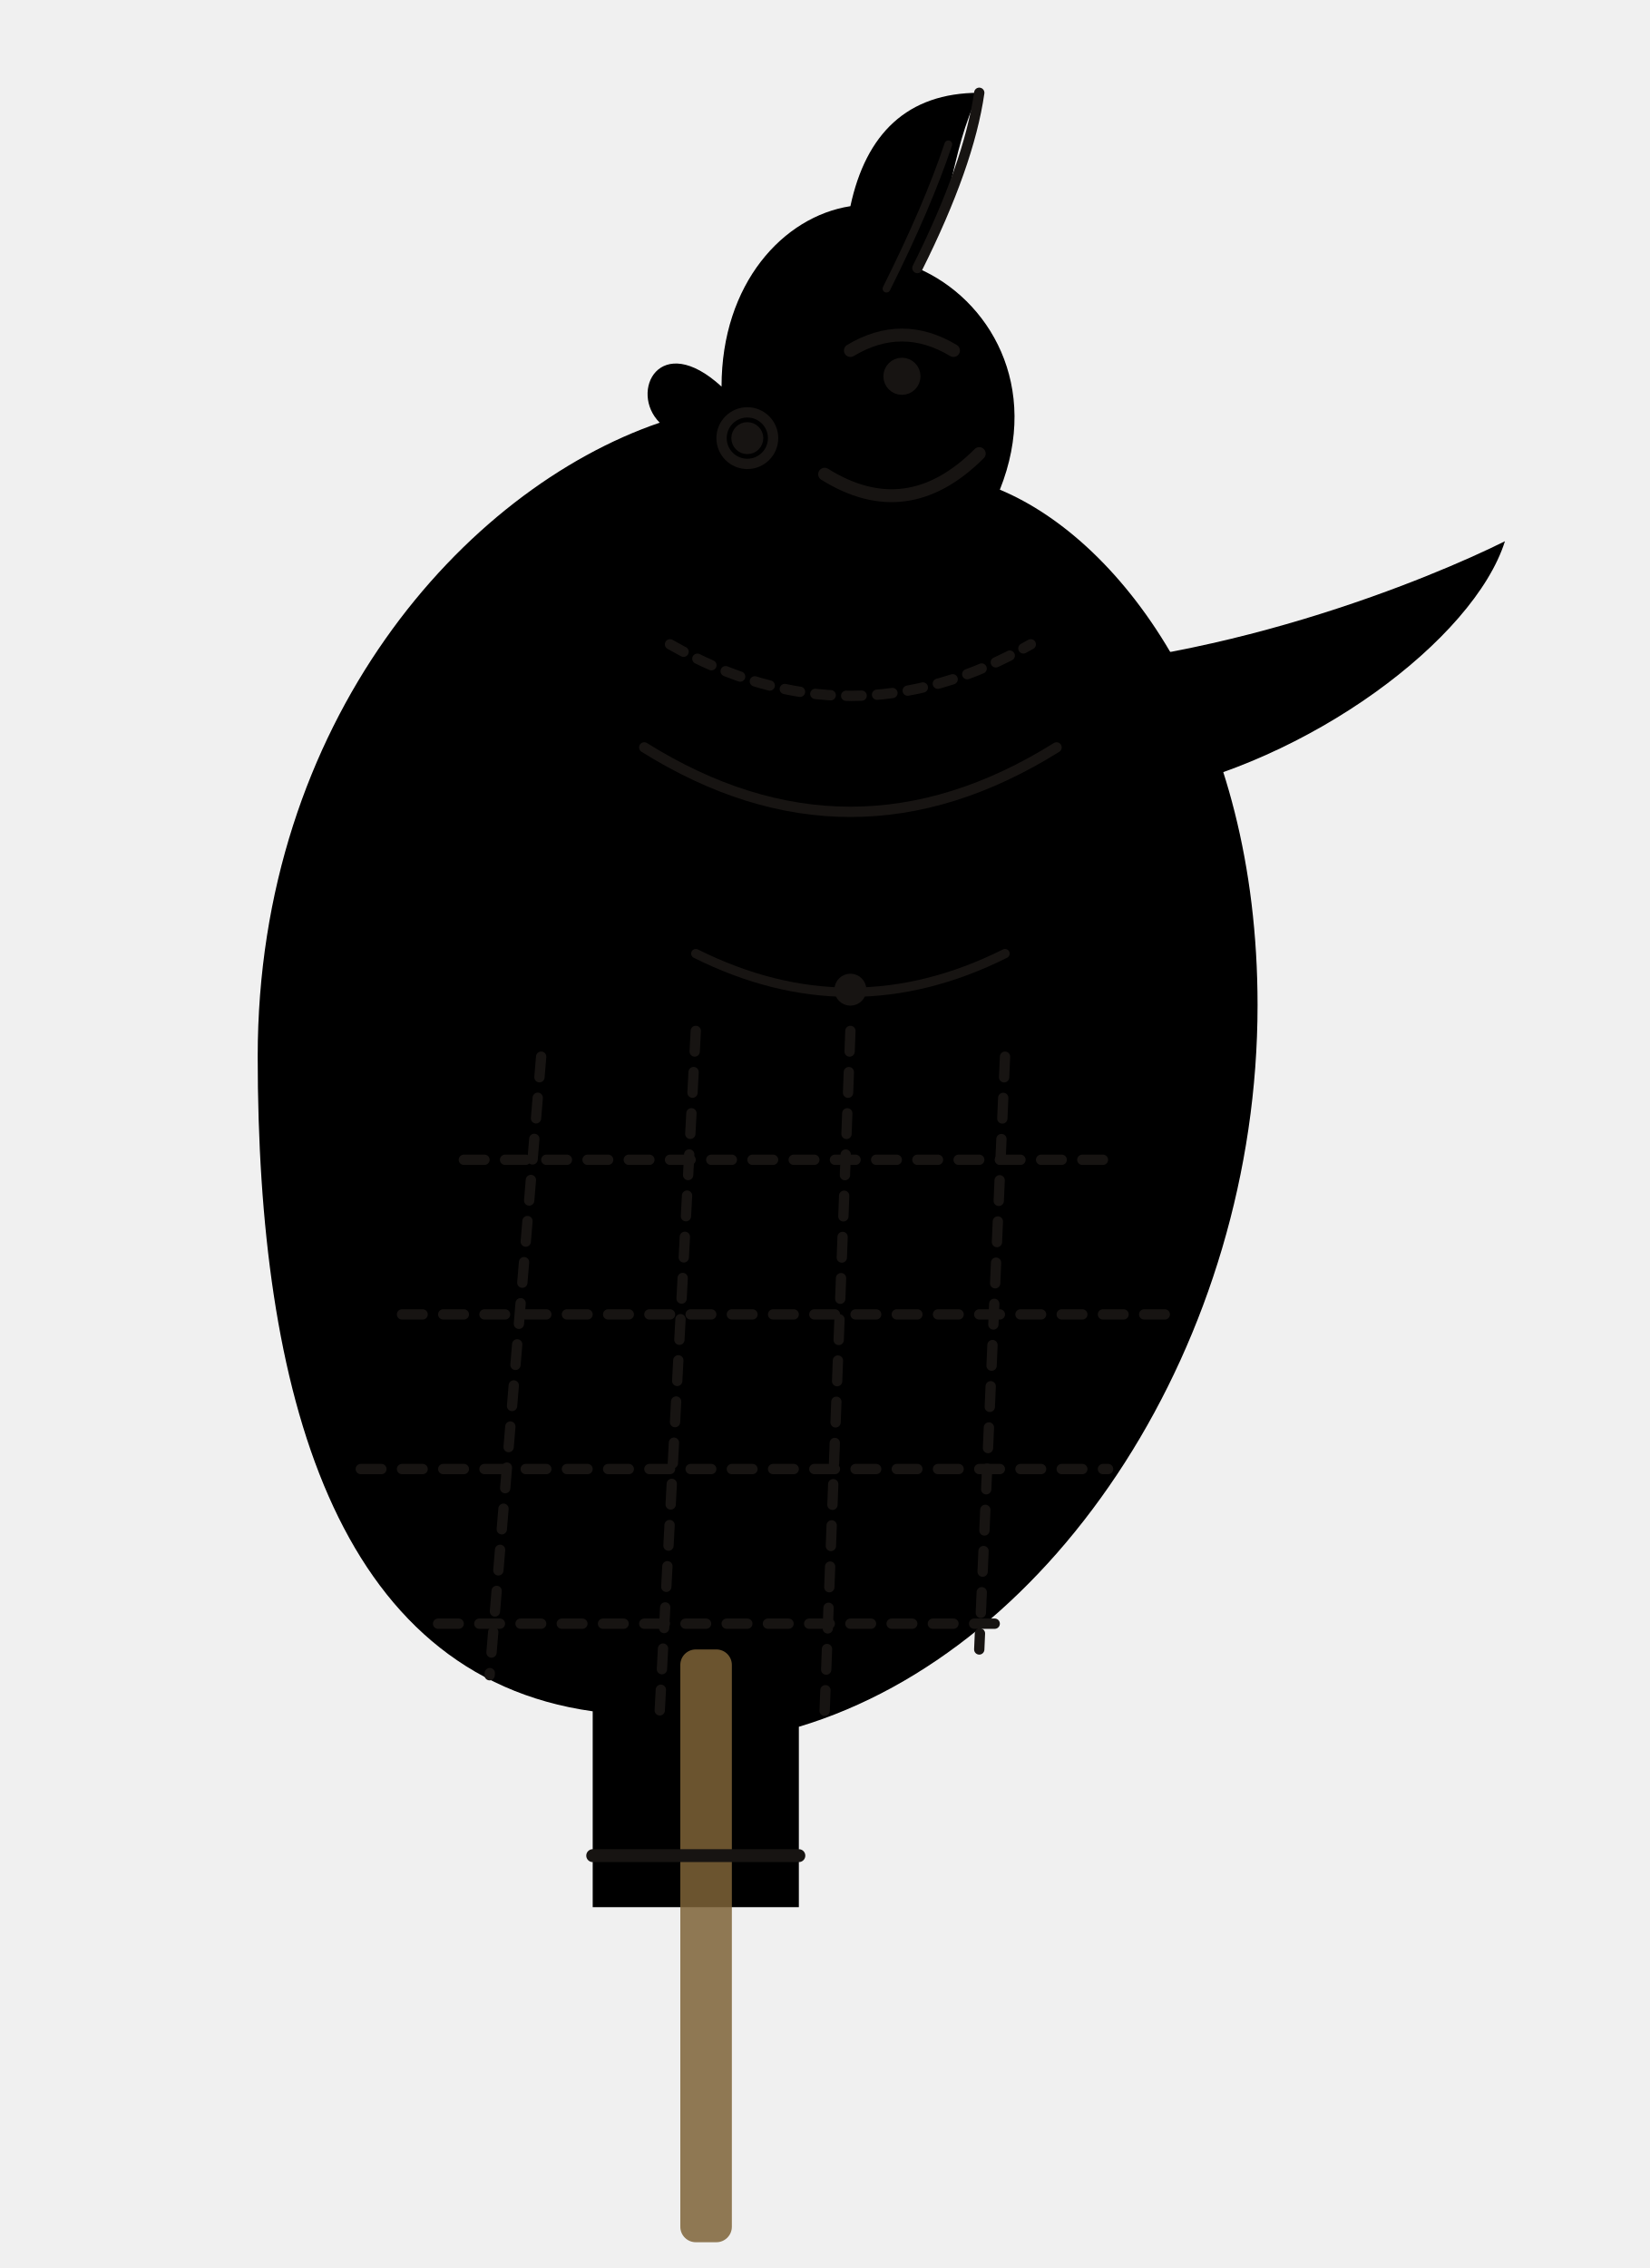
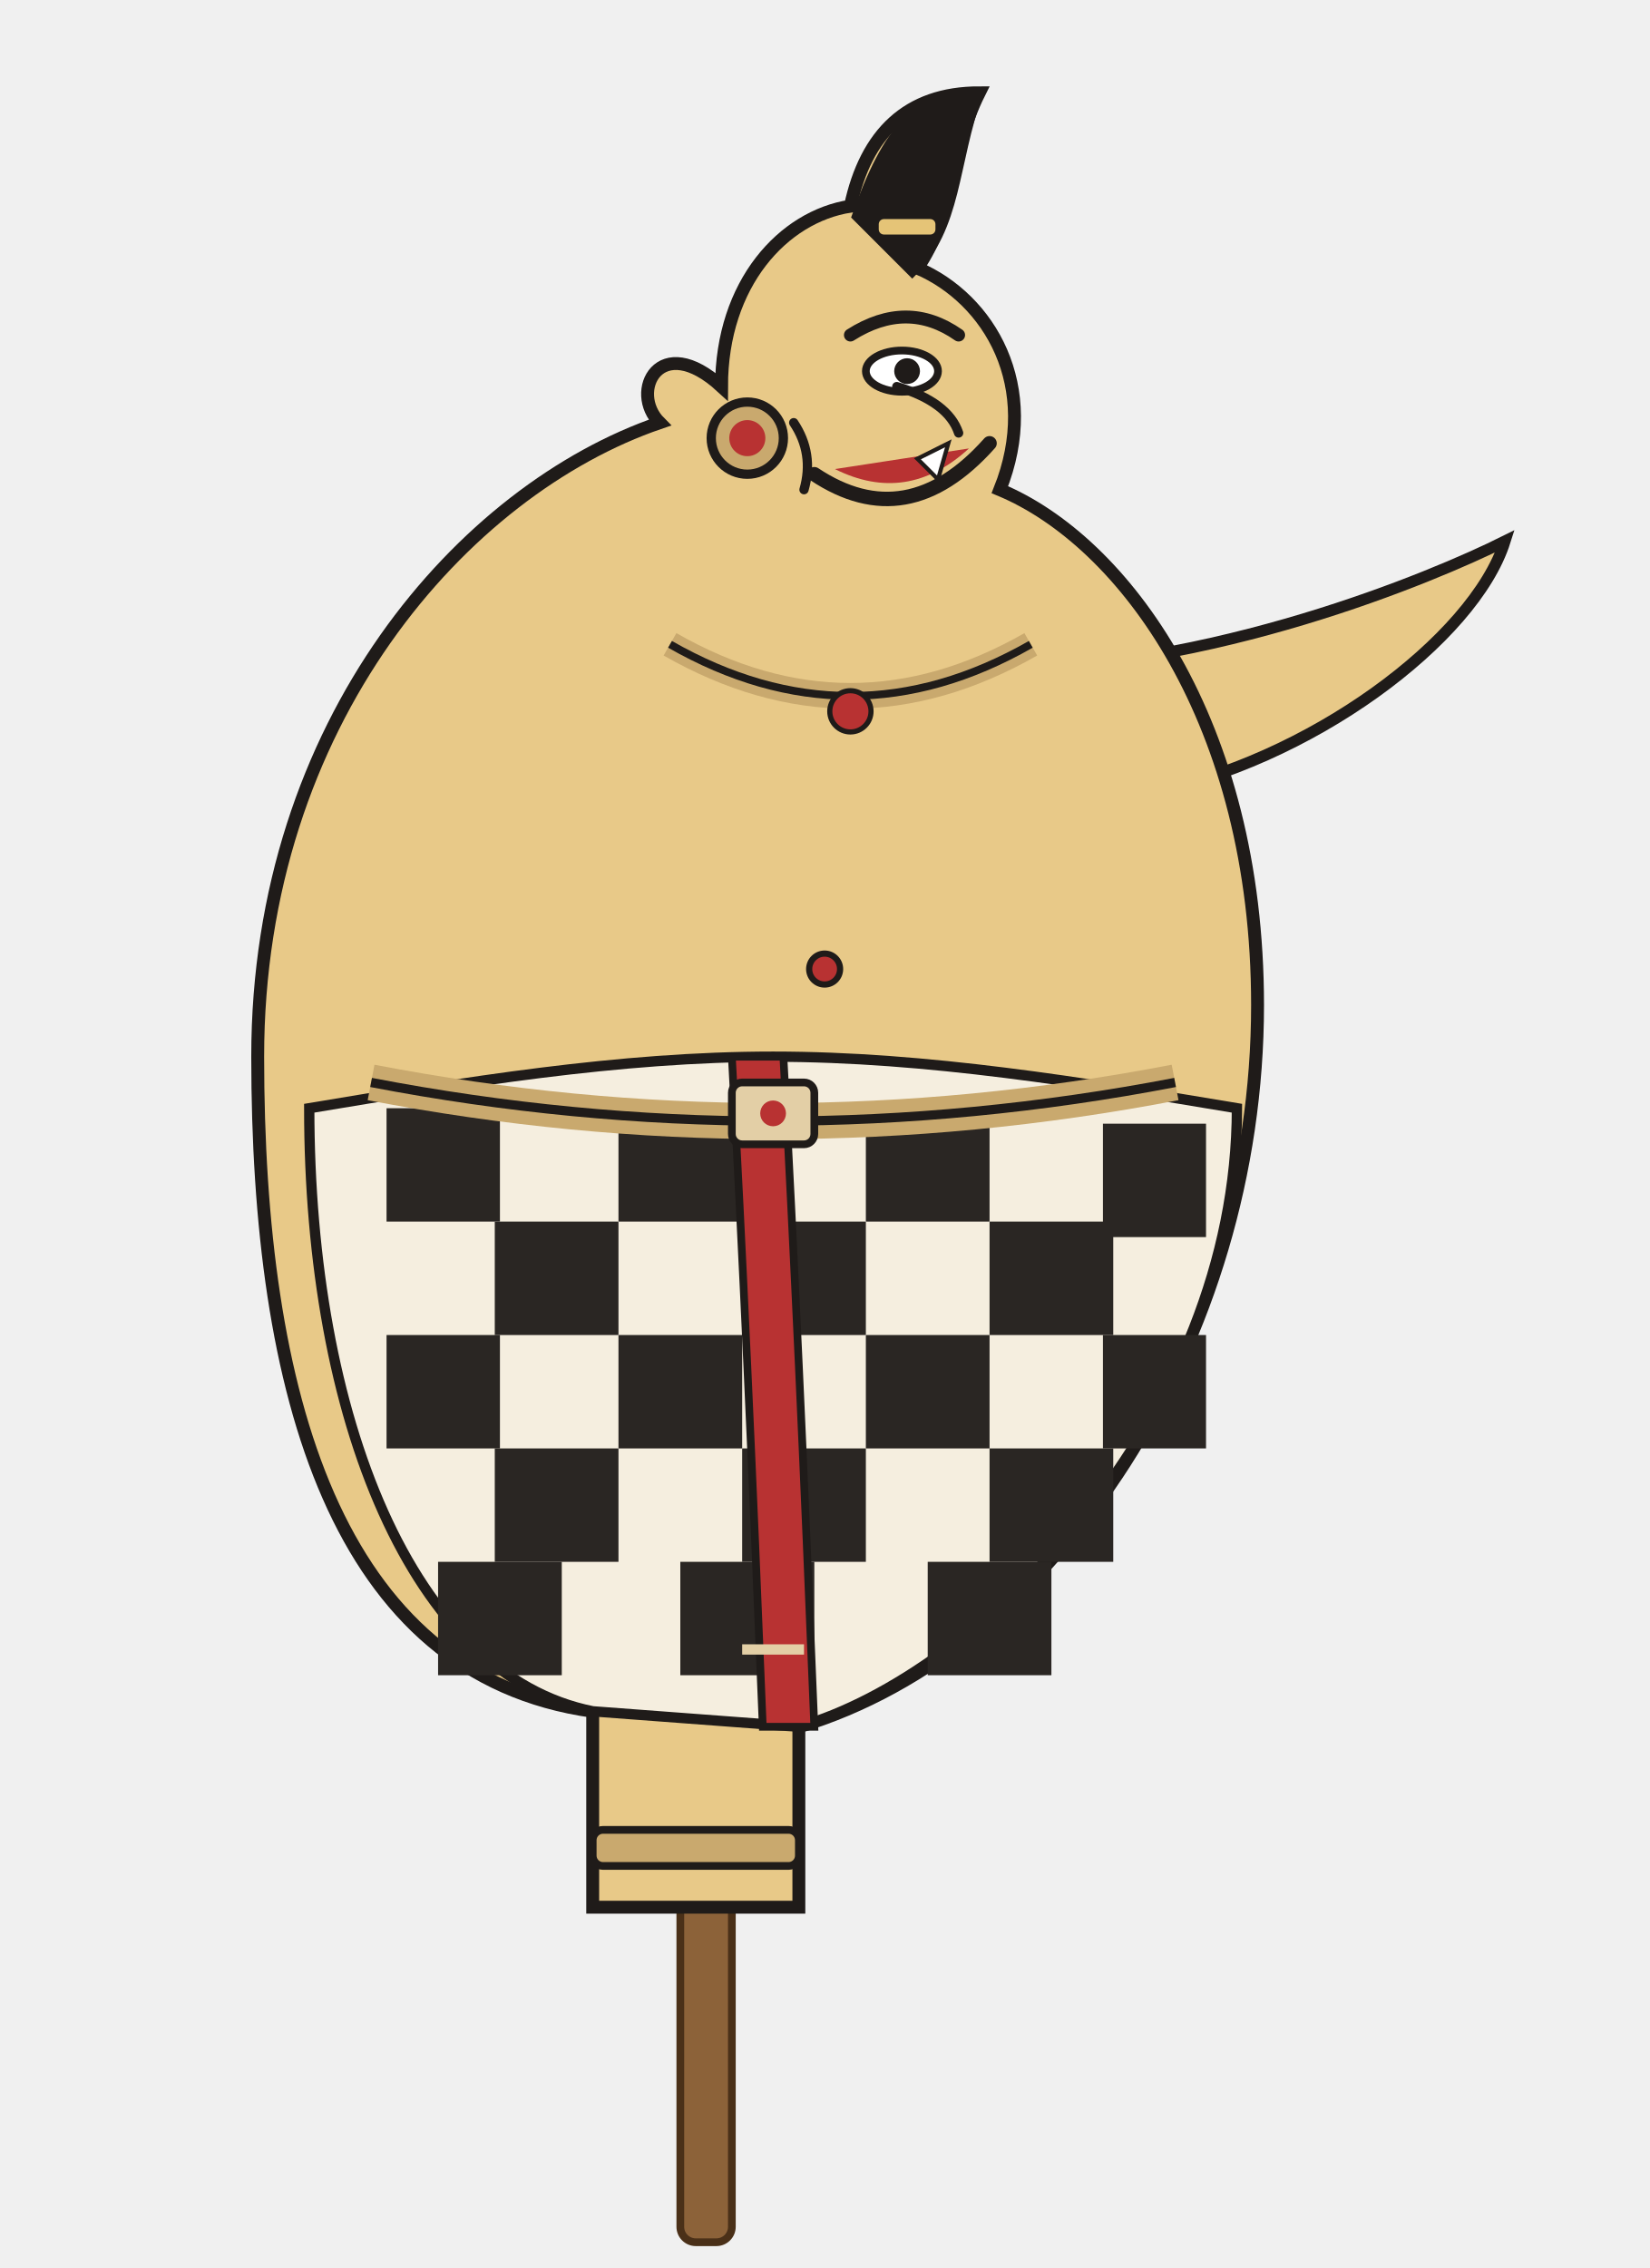
<svg xmlns="http://www.w3.org/2000/svg" viewBox="0 0 320 440" fill="none">
-   <path d="M140,75             C140,55 152,42 165,40             C168,26 176,18 190,18             C184,30 185,42 178,52             C192,58 202,75 194,95             C218,105 244,140 244,195             C244,260 205,320 155,335             L155,370 L115,370 L115,332             C65,325 50,270 50,205             C50,140 90,95 128,82             C122,76 128,64 140,75 Z" fill="currentColor" />
-   <path d="M192,130 C235,130 278,112 292,105 C286,124 254,148 222,154 Z" fill="currentColor" />
-   <path d="M110,145 C85,165 78,195 95,200 C110,190 115,168 110,145 Z" fill="currentColor" />
-   <rect x="132" y="320" width="10" height="115" rx="3" fill="#7E6337" opacity="0.85" />
-   <g stroke="#171412" stroke-width="2.2" stroke-linecap="round" stroke-linejoin="round" fill="none">
-     <path d="M165,68 Q175,62 185,68" stroke-width="2.5" />
-     <circle cx="175" cy="73" r="2.5" fill="#171412" />
-     <path d="M160,92 Q176,102 190,88" stroke-width="2.5" />
-     <path d="M178,52 Q188,32 190,18" stroke-width="2" />
-     <path d="M172,56 Q180,40 184,28" stroke-width="1.5" />
-     <circle cx="145" cy="85" r="5" stroke-width="2" />
-     <circle cx="145" cy="85" r="2" fill="#171412" />
-     <path d="M130,125 Q165,145 200,125" stroke-width="2" stroke-dasharray="3 3" />
-     <path d="M125,145 Q165,170 205,145" stroke-width="2" />
-     <path d="M90,225 L215,225 M78,255 L228,255 M70,285 L215,285 M85,315 L195,315" stroke-width="2" stroke-dasharray="4 4" />
-     <path d="M105,205 L95,325 M135,200 L128,332 M165,200 L160,332 M195,205 L190,320" stroke-width="2" stroke-dasharray="4 4" />
-     <path d="M135,185 Q165,200 195,185" stroke-width="1.8" />
-     <circle cx="165" cy="192" r="2" fill="#171412" />
-     <line x1="115" y1="360" x2="155" y2="360" stroke-width="2.5" />
+   <defs>
+     <filter id="goldGlow" x="-10%" y="-10%" width="120%" height="120%">
+       <feDropShadow dx="0" dy="4" stdDeviation="6" flood-color="#C9A96E" flood-opacity="0.35" />
+     </filter>
+   </defs>
+   <rect x="132" y="310" width="10" height="125" rx="3" fill="#8C6239" stroke="#4A3018" stroke-width="1.5" />
+   <rect x="134" y="190" width="6" height="130" rx="2" fill="#5C3D1E" opacity="0.6" />
+   <path d="M192,130 C235,130 278,112 292,105 C286,124 254,148 222,154 Z" fill="#E8C988" stroke="#1F1B19" stroke-width="2.2" />
+   <path d="M110,145 C85,165 78,195 95,200 C110,190 115,168 110,145 Z" fill="#E8C988" stroke="#1F1B19" stroke-width="2.2" />
+   <path d="M140,75             C140,55 152,42 165,40             C168,26 176,18 190,18             C184,30 185,42 178,52             C192,58 202,75 194,95             C218,105 244,140 244,195             C244,260 205,320 155,335             L155,370 L115,370 L115,332             C65,325 50,270 50,205             C50,140 90,95 128,82             C122,76 128,64 140,75 Z" fill="#E8C988" stroke="#1F1B19" stroke-width="2.5" />
+   <path d="M166,42 C172,25 178,18 190,18 C185,32 186,44 177,53 Z" fill="#1F1B19" stroke="#1F1B19" stroke-width="1.5" />
+   <rect x="170" y="42" width="12" height="4" rx="1.5" fill="#E5C477" stroke="#1F1B19" stroke-width="1" />
+   <circle cx="145" cy="85" r="7" fill="#C9A96E" stroke="#1F1B19" stroke-width="1.8" />
+   <circle cx="145" cy="85" r="3.5" fill="#B83232" />
+   <path d="M130,125 Q165,145 200,125" stroke="#C9A96E" stroke-width="5" fill="none" />
+   <path d="M130,125 Q165,145 200,125" stroke="#1F1B19" stroke-width="1.5" fill="none" />
+   <circle cx="165" cy="138" r="4" fill="#B83232" stroke="#1F1B19" stroke-width="1" />
+   <g>
+     <path d="M60,215 C60,275 80,325 115,332 L155,335 C190,325 240,275 240,215 C210,210 180,205 150,205 C120,205 90,210 60,215 Z" fill="#F5EEDF" stroke="#1F1B19" stroke-width="2" />
+     <rect x="75" y="215" width="22" height="22" fill="#2A2623" />
+     <rect x="120" y="215" width="24" height="22" fill="#2A2623" />
+     <rect x="168" y="215" width="24" height="22" fill="#2A2623" />
+     <rect x="214" y="218" width="20" height="22" fill="#2A2623" />
+     <rect x="96" y="237" width="24" height="22" fill="#2A2623" />
+     <rect x="144" y="237" width="24" height="22" fill="#2A2623" />
+     <rect x="192" y="237" width="24" height="22" fill="#2A2623" />
+     <rect x="75" y="259" width="22" height="22" fill="#2A2623" />
+     <rect x="120" y="259" width="24" height="22" fill="#2A2623" />
+     <rect x="168" y="259" width="24" height="22" fill="#2A2623" />
+     <rect x="214" y="259" width="20" height="22" fill="#2A2623" />
+     <rect x="96" y="281" width="24" height="22" fill="#2A2623" />
+     <rect x="144" y="281" width="24" height="22" fill="#2A2623" />
+     <rect x="192" y="281" width="24" height="22" fill="#2A2623" />
+     <rect x="85" y="303" width="24" height="22" fill="#2A2623" />
+     <rect x="132" y="303" width="26" height="22" fill="#2A2623" />
+     <rect x="180" y="303" width="24" height="22" fill="#2A2623" />
+     <path d="M142,205 Q145,260 148,335 L158,335 Q155,260 152,205 Z" fill="#B83232" stroke="#1F1B19" stroke-width="1.5" />
+     <line x1="144" y1="320" x2="156" y2="320" stroke="#E3CFA6" stroke-width="2" />
  </g>
+   <path d="M72,210 Q150,225 228,210" stroke="#C9A96E" stroke-width="7" fill="none" />
+   <path d="M72,210 Q150,225 228,210" stroke="#1F1B19" stroke-width="1.8" fill="none" />
+   <rect x="142" y="210" width="16" height="12" rx="2" fill="#E3CFA6" stroke="#1F1B19" stroke-width="1.5" />
+   <circle cx="150" cy="216" r="2.5" fill="#B83232" />
+   <g>
+     <ellipse cx="175" cy="72" rx="7" ry="4" fill="#FFFFFF" stroke="#1F1B19" stroke-width="1.5" />
+     <circle cx="176" cy="72" r="2.5" fill="#1F1B19" />
+     <path d="M165,65 Q176,58 186,65" stroke="#1F1B19" stroke-width="2.5" stroke-linecap="round" fill="none" />
+     <path d="M158,92 Q176,104 192,86" stroke="#1F1B19" stroke-width="2.8" stroke-linecap="round" fill="none" />
+     <path d="M162,91 Q176,98 188,87" fill="#B83232" />
+     <polygon points="178,89 184,86 182,93" fill="#FFFFFF" stroke="#1F1B19" stroke-width="0.8" />
+     <path d="M154,82 Q158,88 156,95" stroke="#1F1B19" stroke-width="1.8" stroke-linecap="round" fill="none" />
+     <path d="M174,75 Q184,78 186,84" stroke="#1F1B19" stroke-width="1.8" stroke-linecap="round" fill="none" />
+     <circle cx="160" cy="188" r="3" fill="#B83232" stroke="#1F1B19" stroke-width="1.2" />
+   </g>
+   <rect x="115" y="355" width="40" height="7" rx="2" fill="#C9A96E" stroke="#1F1B19" stroke-width="1.5" />
</svg>
